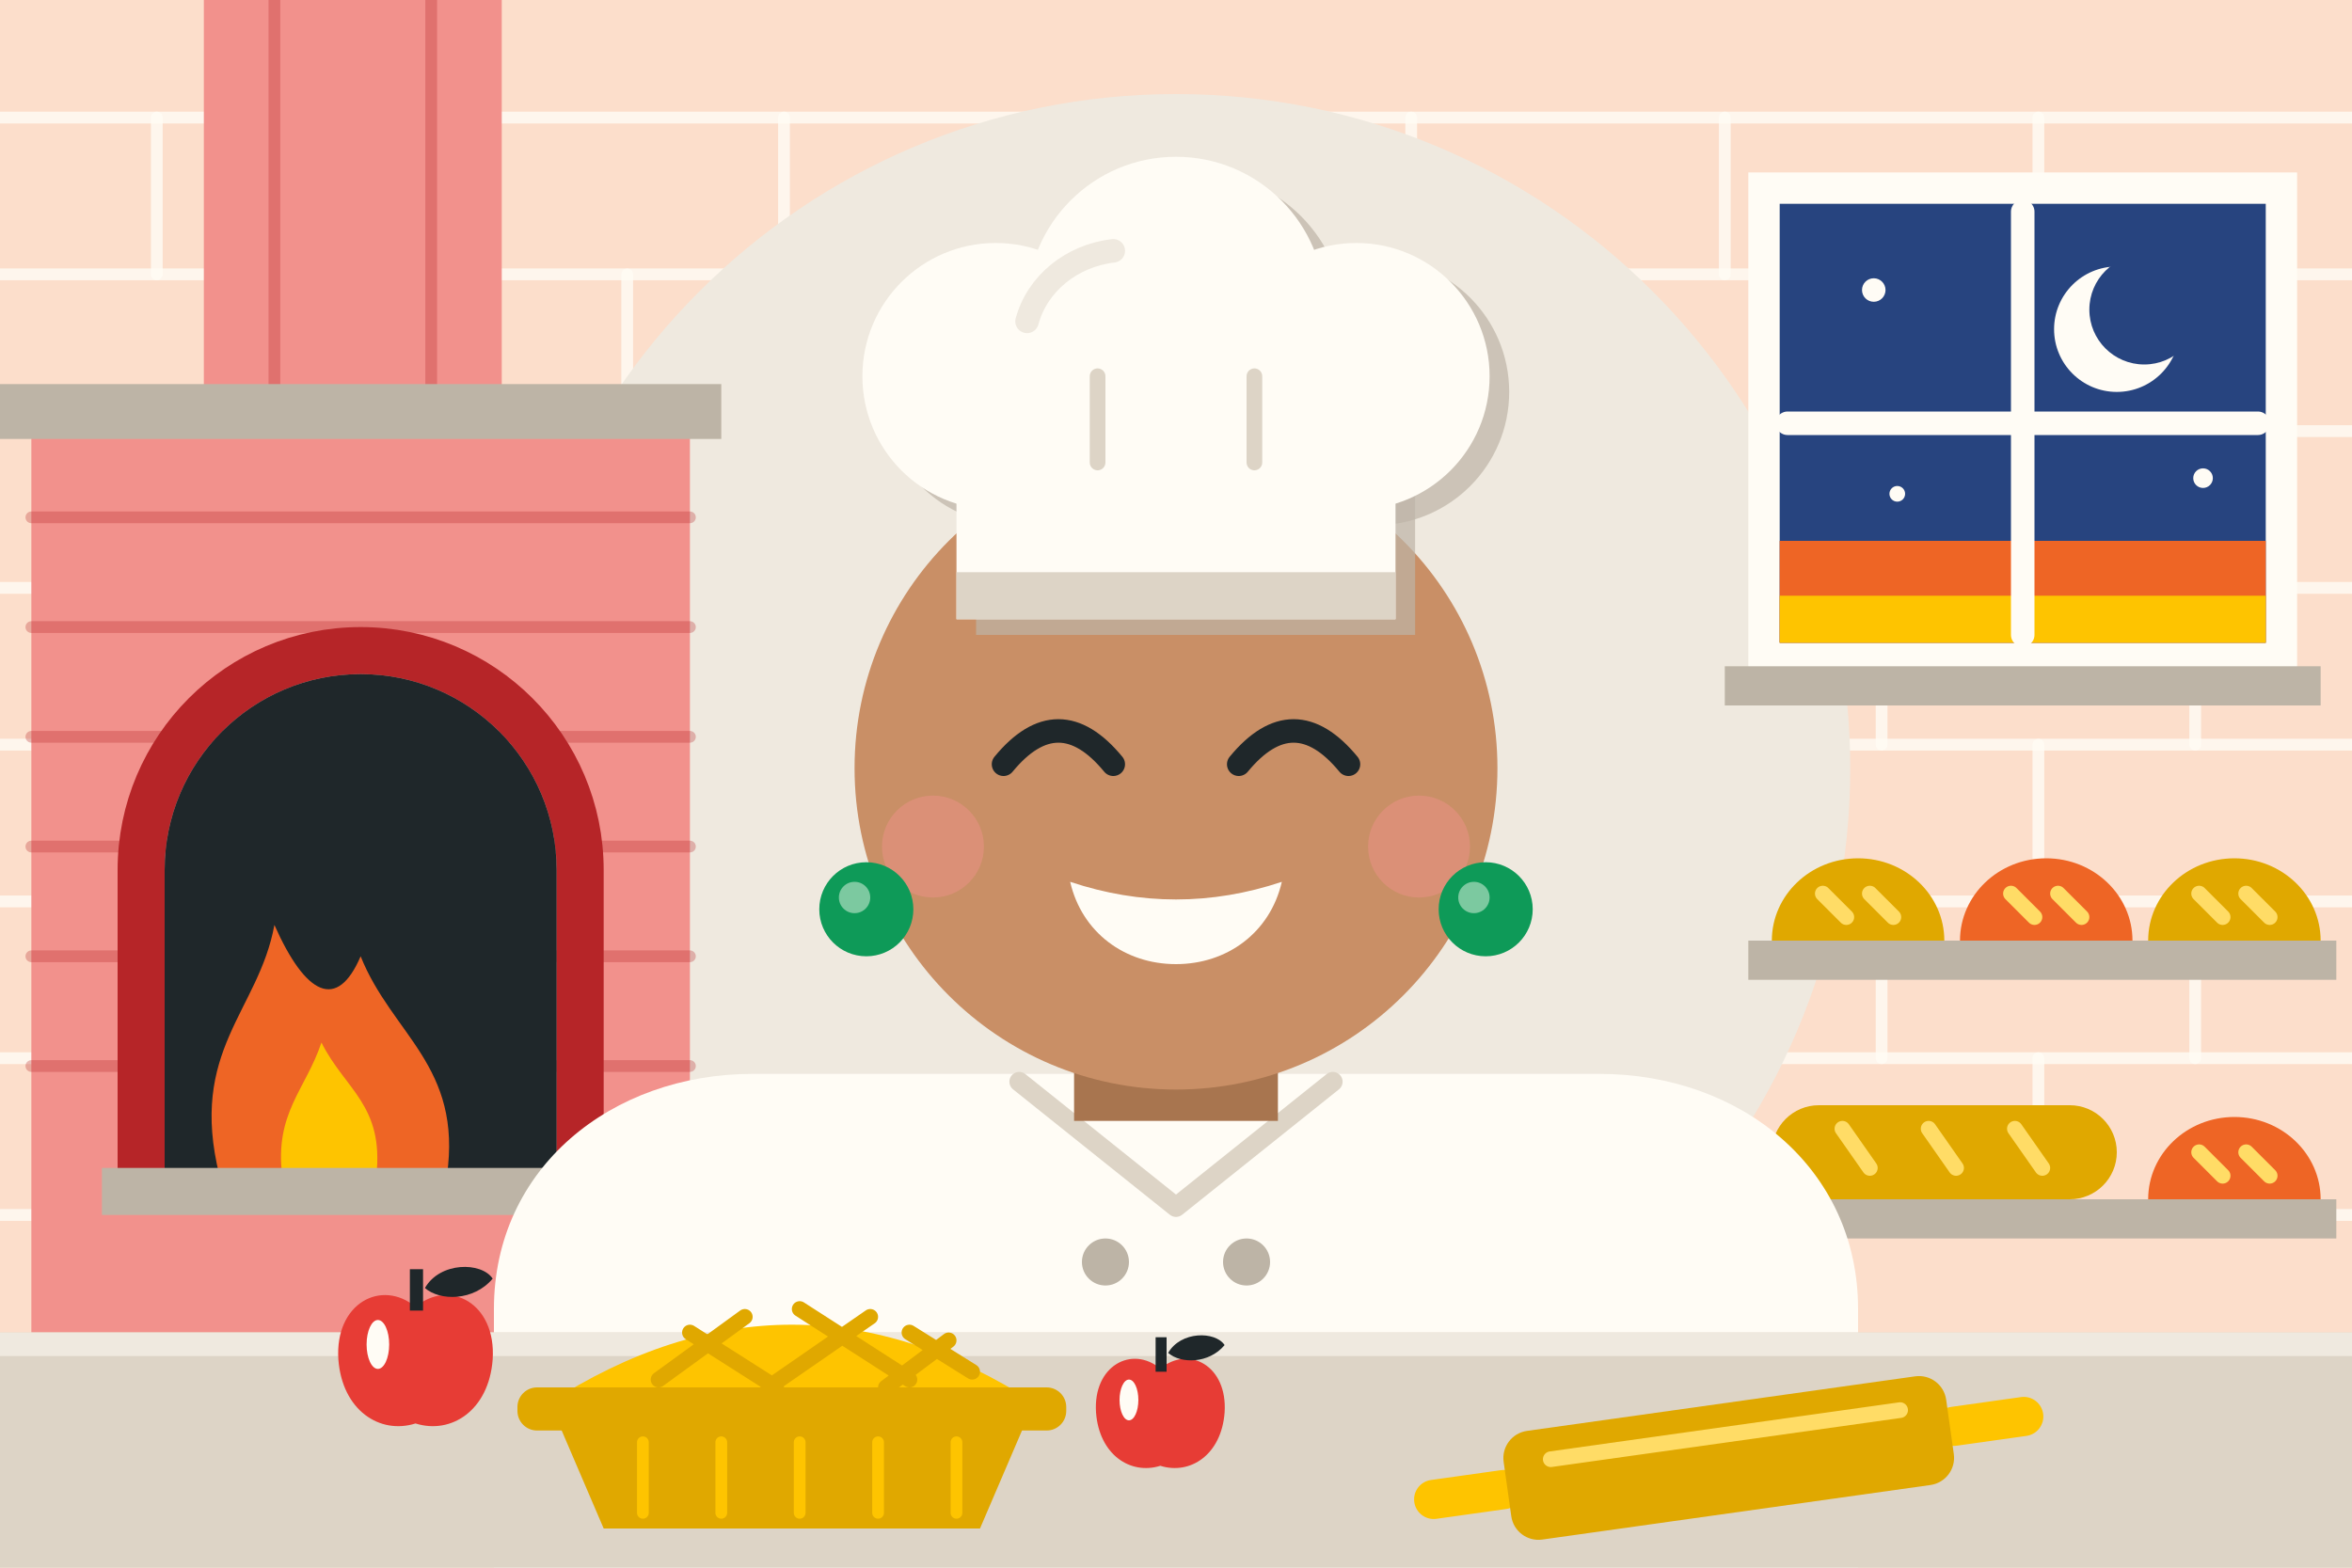
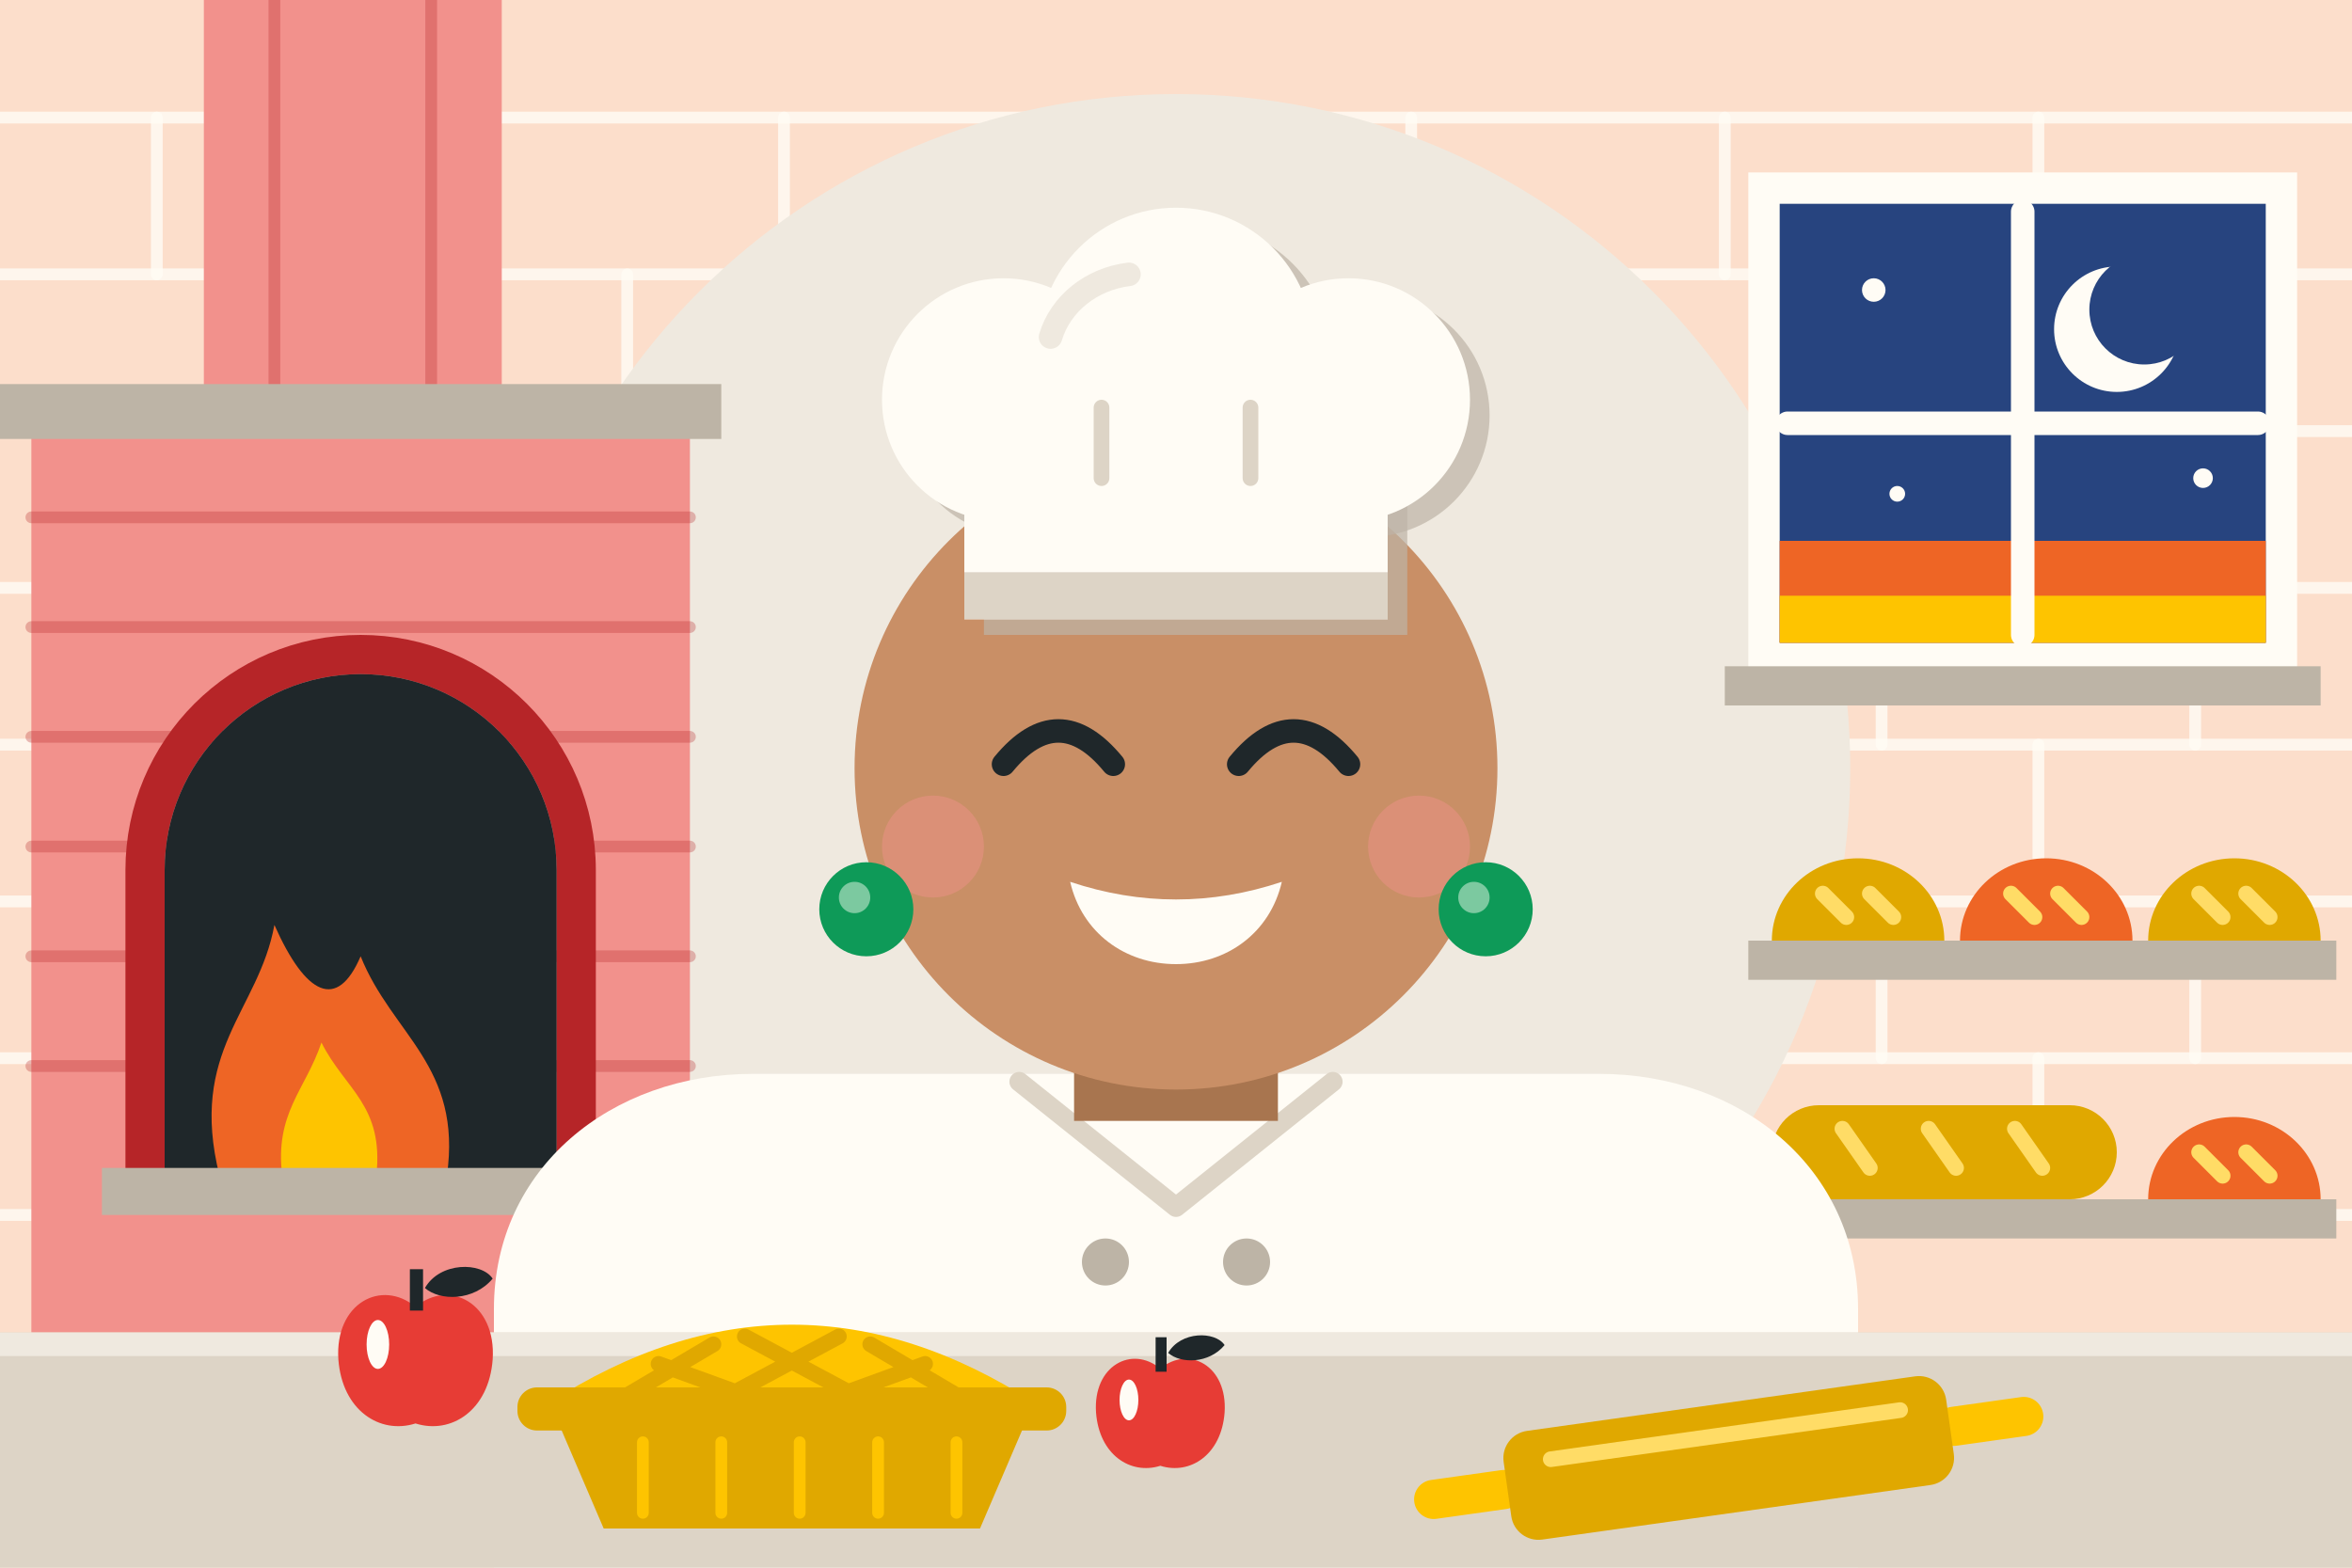
<svg xmlns="http://www.w3.org/2000/svg" viewBox="0 0 600 400">
  <rect x="0" y="0" width="600" height="400" fill="#fffcf5" />
  <rect x="0" y="0" width="600" height="400" fill="#ee6525" opacity=".2" />
  <path d="M0 30H600M0 70H600M0 110H600M0 150H600M0 190H600M0 230H600M0 270H600M0 310H600" fill="none" stroke="#fffcf5" stroke-width="3" stroke-linecap="round" stroke-linejoin="round" opacity=".8" />
  <path d="M40 30V70M120 30V70M200 30V70M280 30V70M360 30V70M440 30V70M520 30V70" fill="none" stroke="#fffcf5" stroke-width="3" stroke-linecap="round" stroke-linejoin="round" opacity=".8" />
  <path d="M80 70V110M160 70V110M240 70V110M320 70V110M400 70V110M480 70V110M560 70V110" fill="none" stroke="#fffcf5" stroke-width="3" stroke-linecap="round" stroke-linejoin="round" opacity=".8" />
  <path d="M40 110V150M120 110V150M200 110V150M280 110V150M360 110V150M440 110V150M520 110V150" fill="none" stroke="#fffcf5" stroke-width="3" stroke-linecap="round" stroke-linejoin="round" opacity=".8" />
  <path d="M80 150V190M160 150V190M240 150V190M320 150V190M400 150V190M480 150V190M560 150V190" fill="none" stroke="#fffcf5" stroke-width="3" stroke-linecap="round" stroke-linejoin="round" opacity=".8" />
  <path d="M40 190V230M120 190V230M200 190V230M280 190V230M360 190V230M440 190V230M520 190V230" fill="none" stroke="#fffcf5" stroke-width="3" stroke-linecap="round" stroke-linejoin="round" opacity=".8" />
  <path d="M80 230V270M160 230V270M240 230V270M320 230V270M400 230V270M480 230V270M560 230V270" fill="none" stroke="#fffcf5" stroke-width="3" stroke-linecap="round" stroke-linejoin="round" opacity=".8" />
  <path d="M40 270V310M120 270V310M200 270V310M280 270V310M360 270V310M440 270V310M520 270V310" fill="none" stroke="#fffcf5" stroke-width="3" stroke-linecap="round" stroke-linejoin="round" opacity=".8" />
  <circle cx="300" cy="196" r="172" fill="#efe9df" />
  <rect x="52" y="0" width="76" height="104" fill="#f2918c" />
  <rect x="8" y="104" width="168" height="236" fill="#f2918c" />
  <path d="M8 132H176M8 160H176M8 188H176M8 216H176M8 244H176M8 272H176" fill="none" stroke="#b62528" stroke-width="3" stroke-linecap="round" stroke-linejoin="round" opacity=".3" />
  <path d="M70 0V98M110 0V98" fill="none" stroke="#b62528" stroke-width="3" stroke-linecap="round" stroke-linejoin="round" opacity=".3" />
  <rect x="0" y="98" width="184" height="14" fill="#bdb4a6" />
-   <path d="M36 300v-78a56 56 0 01112 0v78" fill="none" stroke="#b62528" stroke-width="12" stroke-linecap="round" stroke-linejoin="round" />
+   <path d="M37 300v-78a55 55 0 01110 0v78" fill="none" stroke="#b62528" stroke-width="10" stroke-linecap="round" stroke-linejoin="round" />
  <path d="M42 300v-78a50 50 0 01100 0v78z" fill="#1f272a" />
  <path d="M56 300c-8-32 10-42 14-64 8 18 16 22 22 8 8 20 26 28 22 56z" fill="#ee6525" />
  <path d="M72 300c-2-16 6-22 10-34 6 12 16 16 14 34z" fill="#fec400" />
  <rect x="26" y="298" width="132" height="12" fill="#bdb4a6" />
  <rect x="446" y="44" width="140" height="128" fill="#fffcf5" />
  <rect x="454" y="52" width="124" height="112" fill="#27447f" />
  <rect x="454" y="138" width="124" height="26" fill="#ee6525" />
  <rect x="454" y="152" width="124" height="12" fill="#fec400" />
  <circle cx="540" cy="84" r="16" fill="#fffcf5" />
  <circle cx="547" cy="79" r="14" fill="#27447f" />
  <circle cx="478" cy="74" r="3" fill="#fffcf5" />
  <circle cx="500" cy="108" r="2.5" fill="#fffcf5" />
  <circle cx="562" cy="122" r="2.5" fill="#fffcf5" />
  <circle cx="484" cy="126" r="2" fill="#fffcf5" />
  <path d="M516 54v108M456 108h120" fill="none" stroke="#fffcf5" stroke-width="6" stroke-linecap="round" stroke-linejoin="round" />
  <rect x="440" y="170" width="152" height="10" fill="#bdb4a6" />
  <rect x="446" y="240" width="150" height="10" fill="#bdb4a6" />
  <path d="M452 240a22 21 0 0144 0z" fill="#e0a800" />
  <path d="M465 228l6 6M477 228l6 6" fill="none" stroke="#ffdc66" stroke-width="4" stroke-linecap="round" stroke-linejoin="round" />
  <path d="M500 240a22 21 0 0144 0z" fill="#ee6525" />
  <path d="M513 228l6 6M525 228l6 6" fill="none" stroke="#ffdc66" stroke-width="4" stroke-linecap="round" stroke-linejoin="round" />
  <path d="M548 240a22 21 0 0144 0z" fill="#e0a800" />
  <path d="M561 228l6 6M573 228l6 6" fill="none" stroke="#ffdc66" stroke-width="4" stroke-linecap="round" stroke-linejoin="round" />
  <rect x="446" y="306" width="150" height="10" fill="#bdb4a6" />
  <rect x="452" y="282" width="88" height="24" rx="12" fill="#e0a800" />
  <path d="M470 288l7 10M492 288l7 10M514 288l7 10" fill="none" stroke="#ffdc66" stroke-width="4" stroke-linecap="round" stroke-linejoin="round" />
  <path d="M548 306a22 21 0 0144 0z" fill="#ee6525" />
  <path d="M561 294l6 6M573 294l6 6" fill="none" stroke="#ffdc66" stroke-width="4" stroke-linecap="round" stroke-linejoin="round" />
  <path d="M126 400v-66c0-36 30-60 66-60h216c36 0 66 24 66 60v66z" fill="#fffcf5" />
  <path d="M260 276l40 32 40-32" fill="none" stroke="#ddd4c6" stroke-width="5" stroke-linecap="round" stroke-linejoin="round" />
  <circle cx="282" cy="322" r="6" fill="#bdb4a6" />
  <circle cx="318" cy="322" r="6" fill="#bdb4a6" />
  <rect x="274" y="250" width="52" height="36" fill="#a8754f" />
  <circle cx="300" cy="196" r="82" fill="#c98f66" />
  <circle cx="238" cy="216" r="13" fill="#f2918c" opacity=".45" />
  <circle cx="362" cy="216" r="13" fill="#f2918c" opacity=".45" />
  <circle cx="221" cy="232" r="12" fill="#0e9a58" />
  <circle cx="379" cy="232" r="12" fill="#0e9a58" />
  <circle cx="218" cy="229" r="4" fill="#7cc9a0" />
  <circle cx="376" cy="229" r="4" fill="#7cc9a0" />
  <g transform="translate(5 4)">
-     <rect x="244" y="110" width="112" height="48" fill="#bdb4a6" opacity=".7" />
-     <circle cx="254" cy="96" r="34" fill="#bdb4a6" opacity=".7" />
-     <circle cx="300" cy="78" r="38" fill="#bdb4a6" opacity=".7" />
-     <circle cx="346" cy="96" r="34" fill="#bdb4a6" opacity=".7" />
+     <rect x="246" y="112" width="108" height="46" fill="#bdb4a6" opacity=".7" />
+     <circle cx="256" cy="102" r="31" fill="#bdb4a6" opacity=".7" />
+     <circle cx="300" cy="88" r="35" fill="#bdb4a6" opacity=".7" />
+     <circle cx="344" cy="102" r="31" fill="#bdb4a6" opacity=".7" />
  </g>
-   <rect x="244" y="110" width="112" height="48" fill="#fffcf5" />
-   <circle cx="254" cy="96" r="34" fill="#fffcf5" />
-   <circle cx="300" cy="78" r="38" fill="#fffcf5" />
-   <circle cx="346" cy="96" r="34" fill="#fffcf5" />
-   <rect x="244" y="146" width="112" height="12" fill="#ddd4c6" />
-   <path d="M280 118V96M320 118V96" fill="none" stroke="#ddd4c6" stroke-width="4" stroke-linecap="round" stroke-linejoin="round" />
-   <path d="M262 82a26 24 0 0122-18" fill="none" stroke="#efe9df" stroke-width="6" stroke-linecap="round" stroke-linejoin="round" />
+   <rect x="246" y="112" width="108" height="46" fill="#fffcf5" />
+   <circle cx="256" cy="102" r="31" fill="#fffcf5" />
+   <circle cx="300" cy="88" r="35" fill="#fffcf5" />
+   <circle cx="344" cy="102" r="31" fill="#fffcf5" />
+   <rect x="246" y="146" width="108" height="12" fill="#ddd4c6" />
+   <path d="M281 122V104M319 122V104" fill="none" stroke="#ddd4c6" stroke-width="4" stroke-linecap="round" stroke-linejoin="round" />
+   <path d="M268 86a24 22 0 0120-16" fill="none" stroke="#efe9df" stroke-width="6" stroke-linecap="round" stroke-linejoin="round" />
  <path d="M256 195q14-17 28 0" fill="none" stroke="#1f272a" stroke-width="6" stroke-linecap="round" stroke-linejoin="round" />
  <path d="M316 195q14-17 28 0" fill="none" stroke="#1f272a" stroke-width="6" stroke-linecap="round" stroke-linejoin="round" />
  <path d="M273 225q27 9 54 0c-3 13-14 21-27 21s-24-8-27-21z" fill="#fffcf5" />
  <rect x="0" y="340" width="600" height="60" fill="#ddd4c6" />
  <rect x="0" y="340" width="600" height="6" fill="#efe9df" />
  <g transform="translate(82 320) scale(1.5)">
    <path d="M50 28C32 13 7 26 9 56C11 83 31 96 50 90C69 96 89 83 91 56C93 26 68 13 50 28Z" fill="#e73c35" transform="scale(0.32)" />
    <ellipse cx="30" cy="48" rx="6" ry="13" fill="#fffcf5" transform="scale(0.32)" />
    <path d="M47 8h7v22h-7Z" fill="#1f272a" transform="scale(0.32)" />
    <path d="M55 18C63 4 85 4 91 13C81 25 63 25 55 18Z" fill="#1f272a" transform="scale(0.32)" />
  </g>
  <path d="M140 358q62-40 124 0z" fill="#fec400" />
-   <path d="M168 352l22-16M196 354l26-18M226 354l16-12M176 340l22 14M204 334l28 18M232 340l16 10" fill="none" stroke="#e0a800" stroke-width="4" stroke-linecap="round" stroke-linejoin="round" />
+   <path d="M160 356l22-13M186 356l28-15M214 356l22-8M244 356l-22-13M218 356l-28-15M190 356l-22-8" fill="none" stroke="#e0a800" stroke-width="4" stroke-linecap="round" stroke-linejoin="round" />
  <path d="M142 362h120l-12 28h-96z" fill="#e0a800" />
  <path d="M164 368V386M184 368V386M204 368V386M224 368V386M244 368V386" fill="none" stroke="#fec400" stroke-width="3" stroke-linecap="round" stroke-linejoin="round" />
  <rect x="132" y="354" width="140" height="11" rx="5" fill="#e0a800" />
  <g transform="translate(276 338) scale(1.25)">
    <path d="M50 28C32 13 7 26 9 56C11 83 31 96 50 90C69 96 89 83 91 56C93 26 68 13 50 28Z" fill="#e73c35" transform="scale(0.32)" />
    <ellipse cx="30" cy="48" rx="6" ry="13" fill="#fffcf5" transform="scale(0.32)" />
    <path d="M47 8h7v22h-7Z" fill="#1f272a" transform="scale(0.32)" />
    <path d="M55 18C63 4 85 4 91 13C81 25 63 25 55 18Z" fill="#1f272a" transform="scale(0.32)" />
  </g>
  <g transform="rotate(-8 441 372)">
    <rect x="360" y="367" width="28" height="10" rx="5" fill="#fec400" />
    <rect x="494" y="367" width="28" height="10" rx="5" fill="#fec400" />
    <rect x="384" y="358" width="114" height="28" rx="7" fill="#e0a800" />
    <path d="M396 366h90" fill="none" stroke="#ffdc66" stroke-width="4" stroke-linecap="round" stroke-linejoin="round" />
  </g>
</svg>
